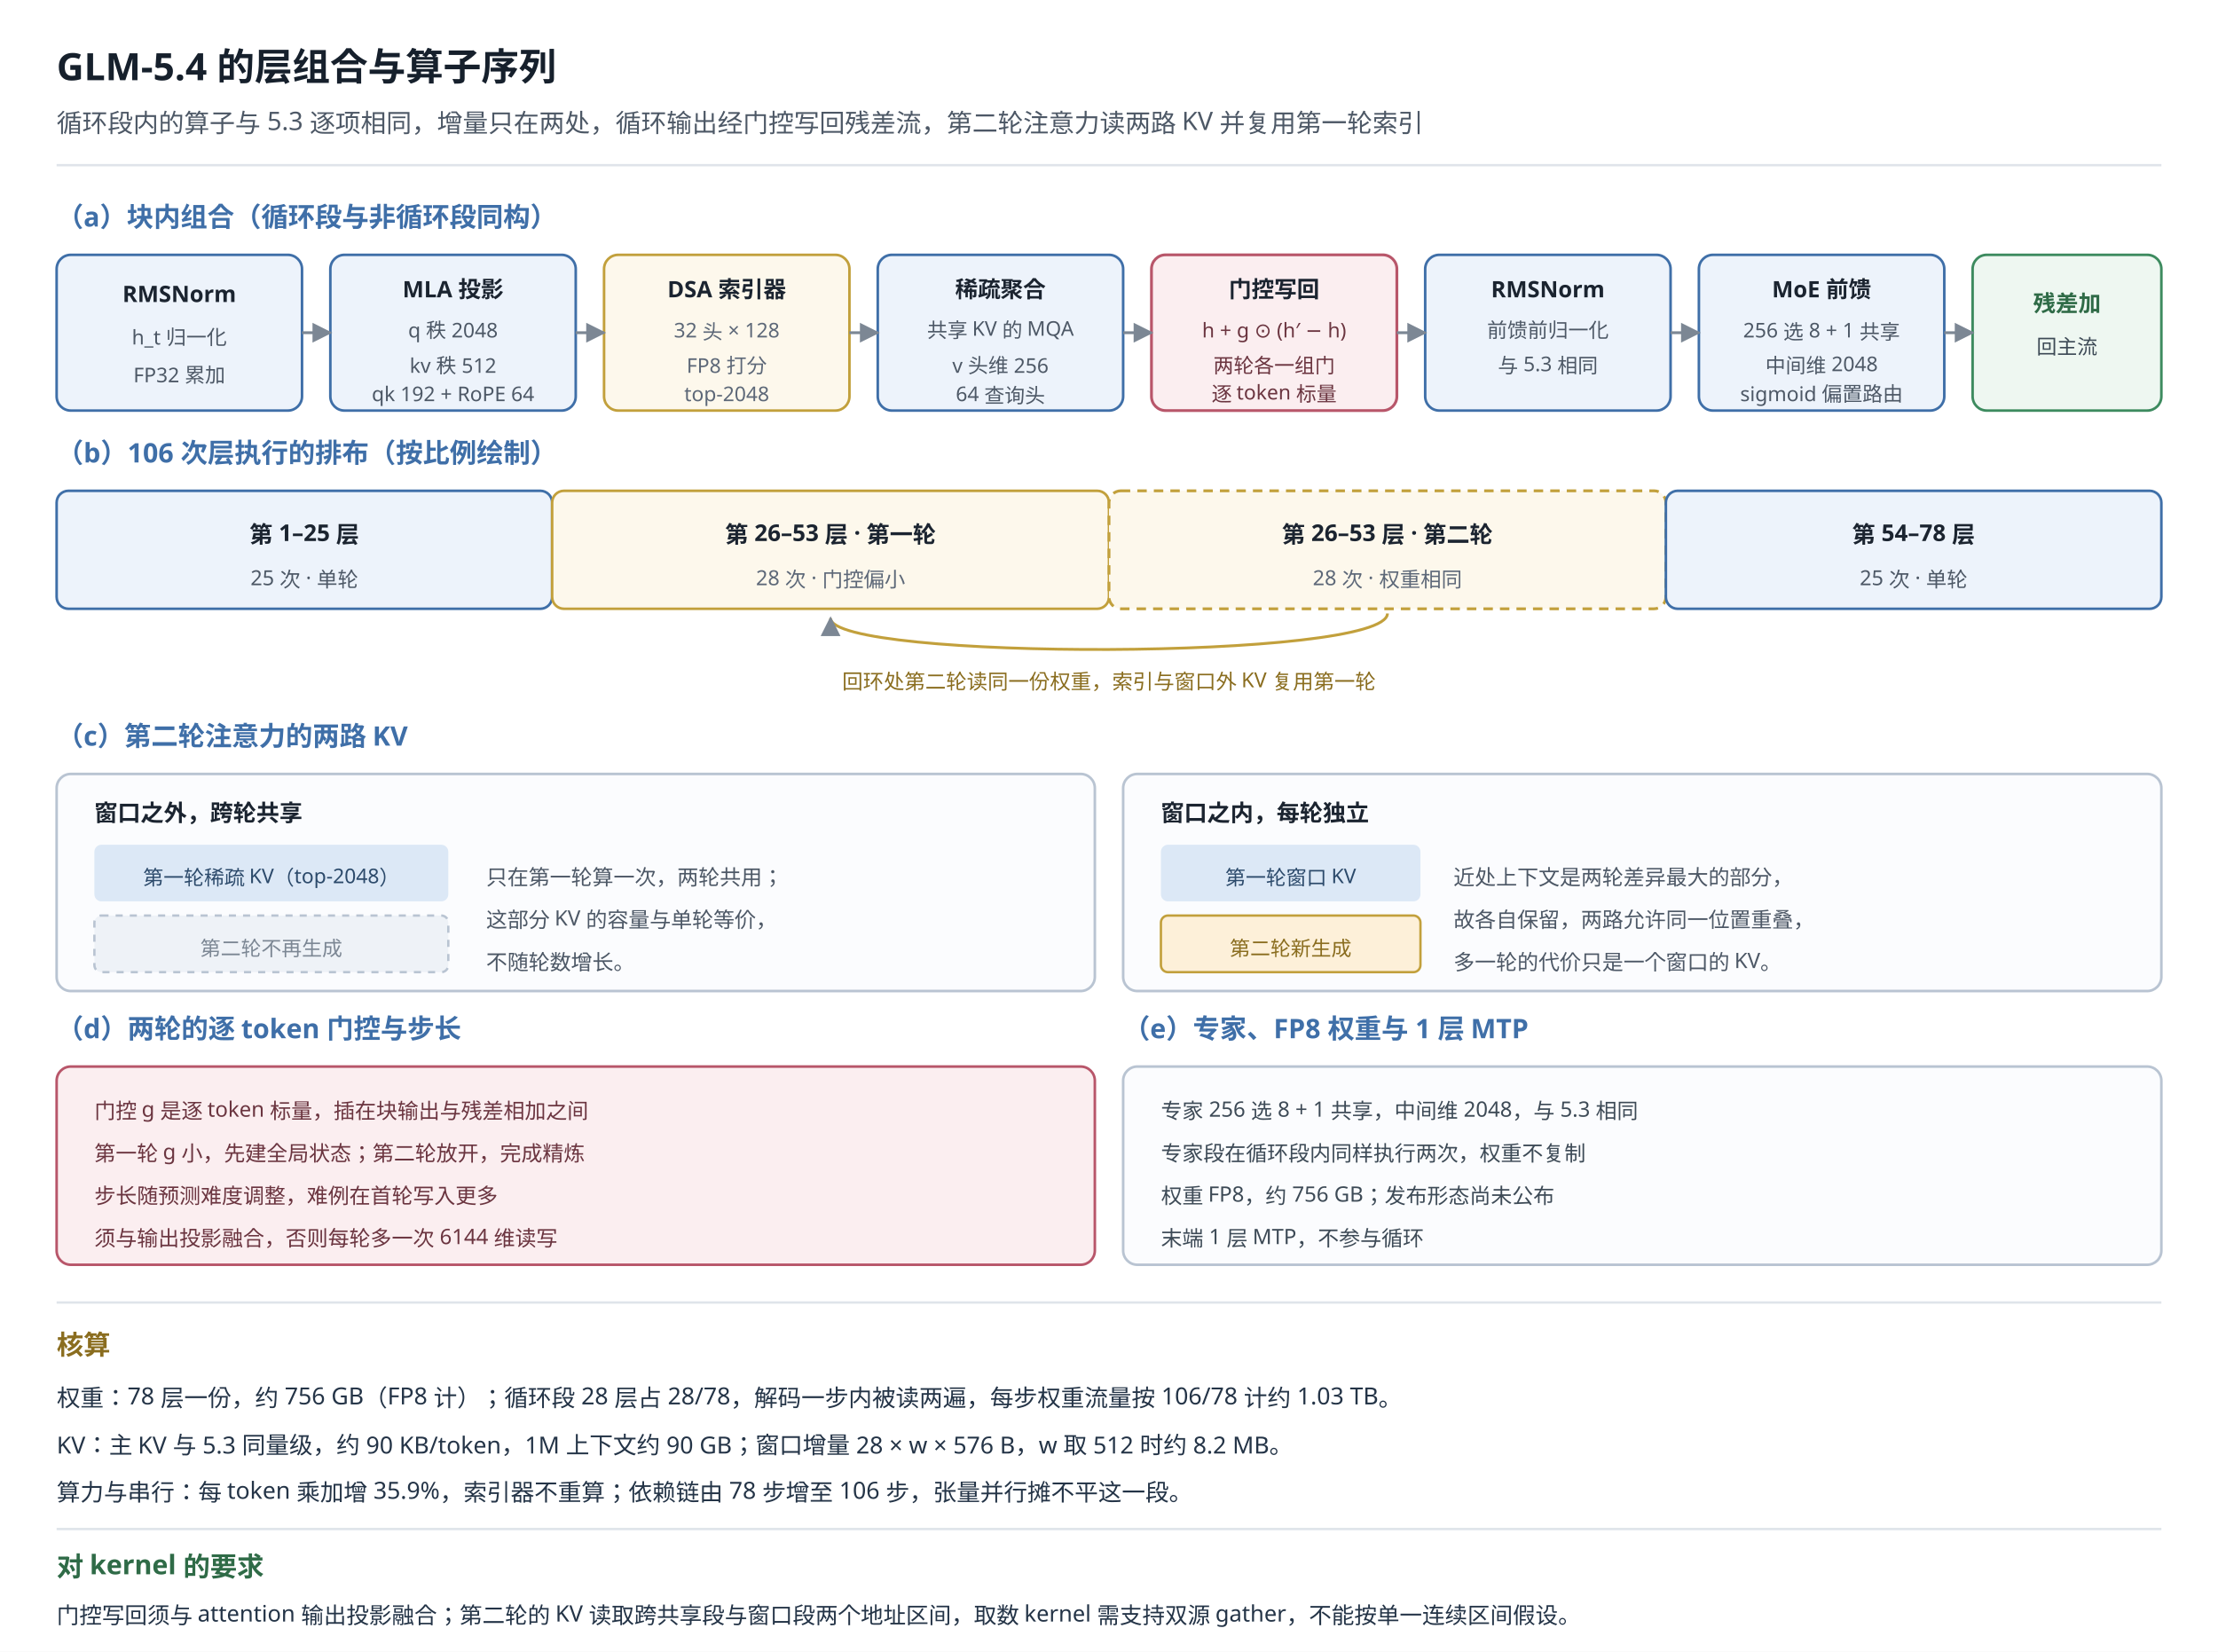
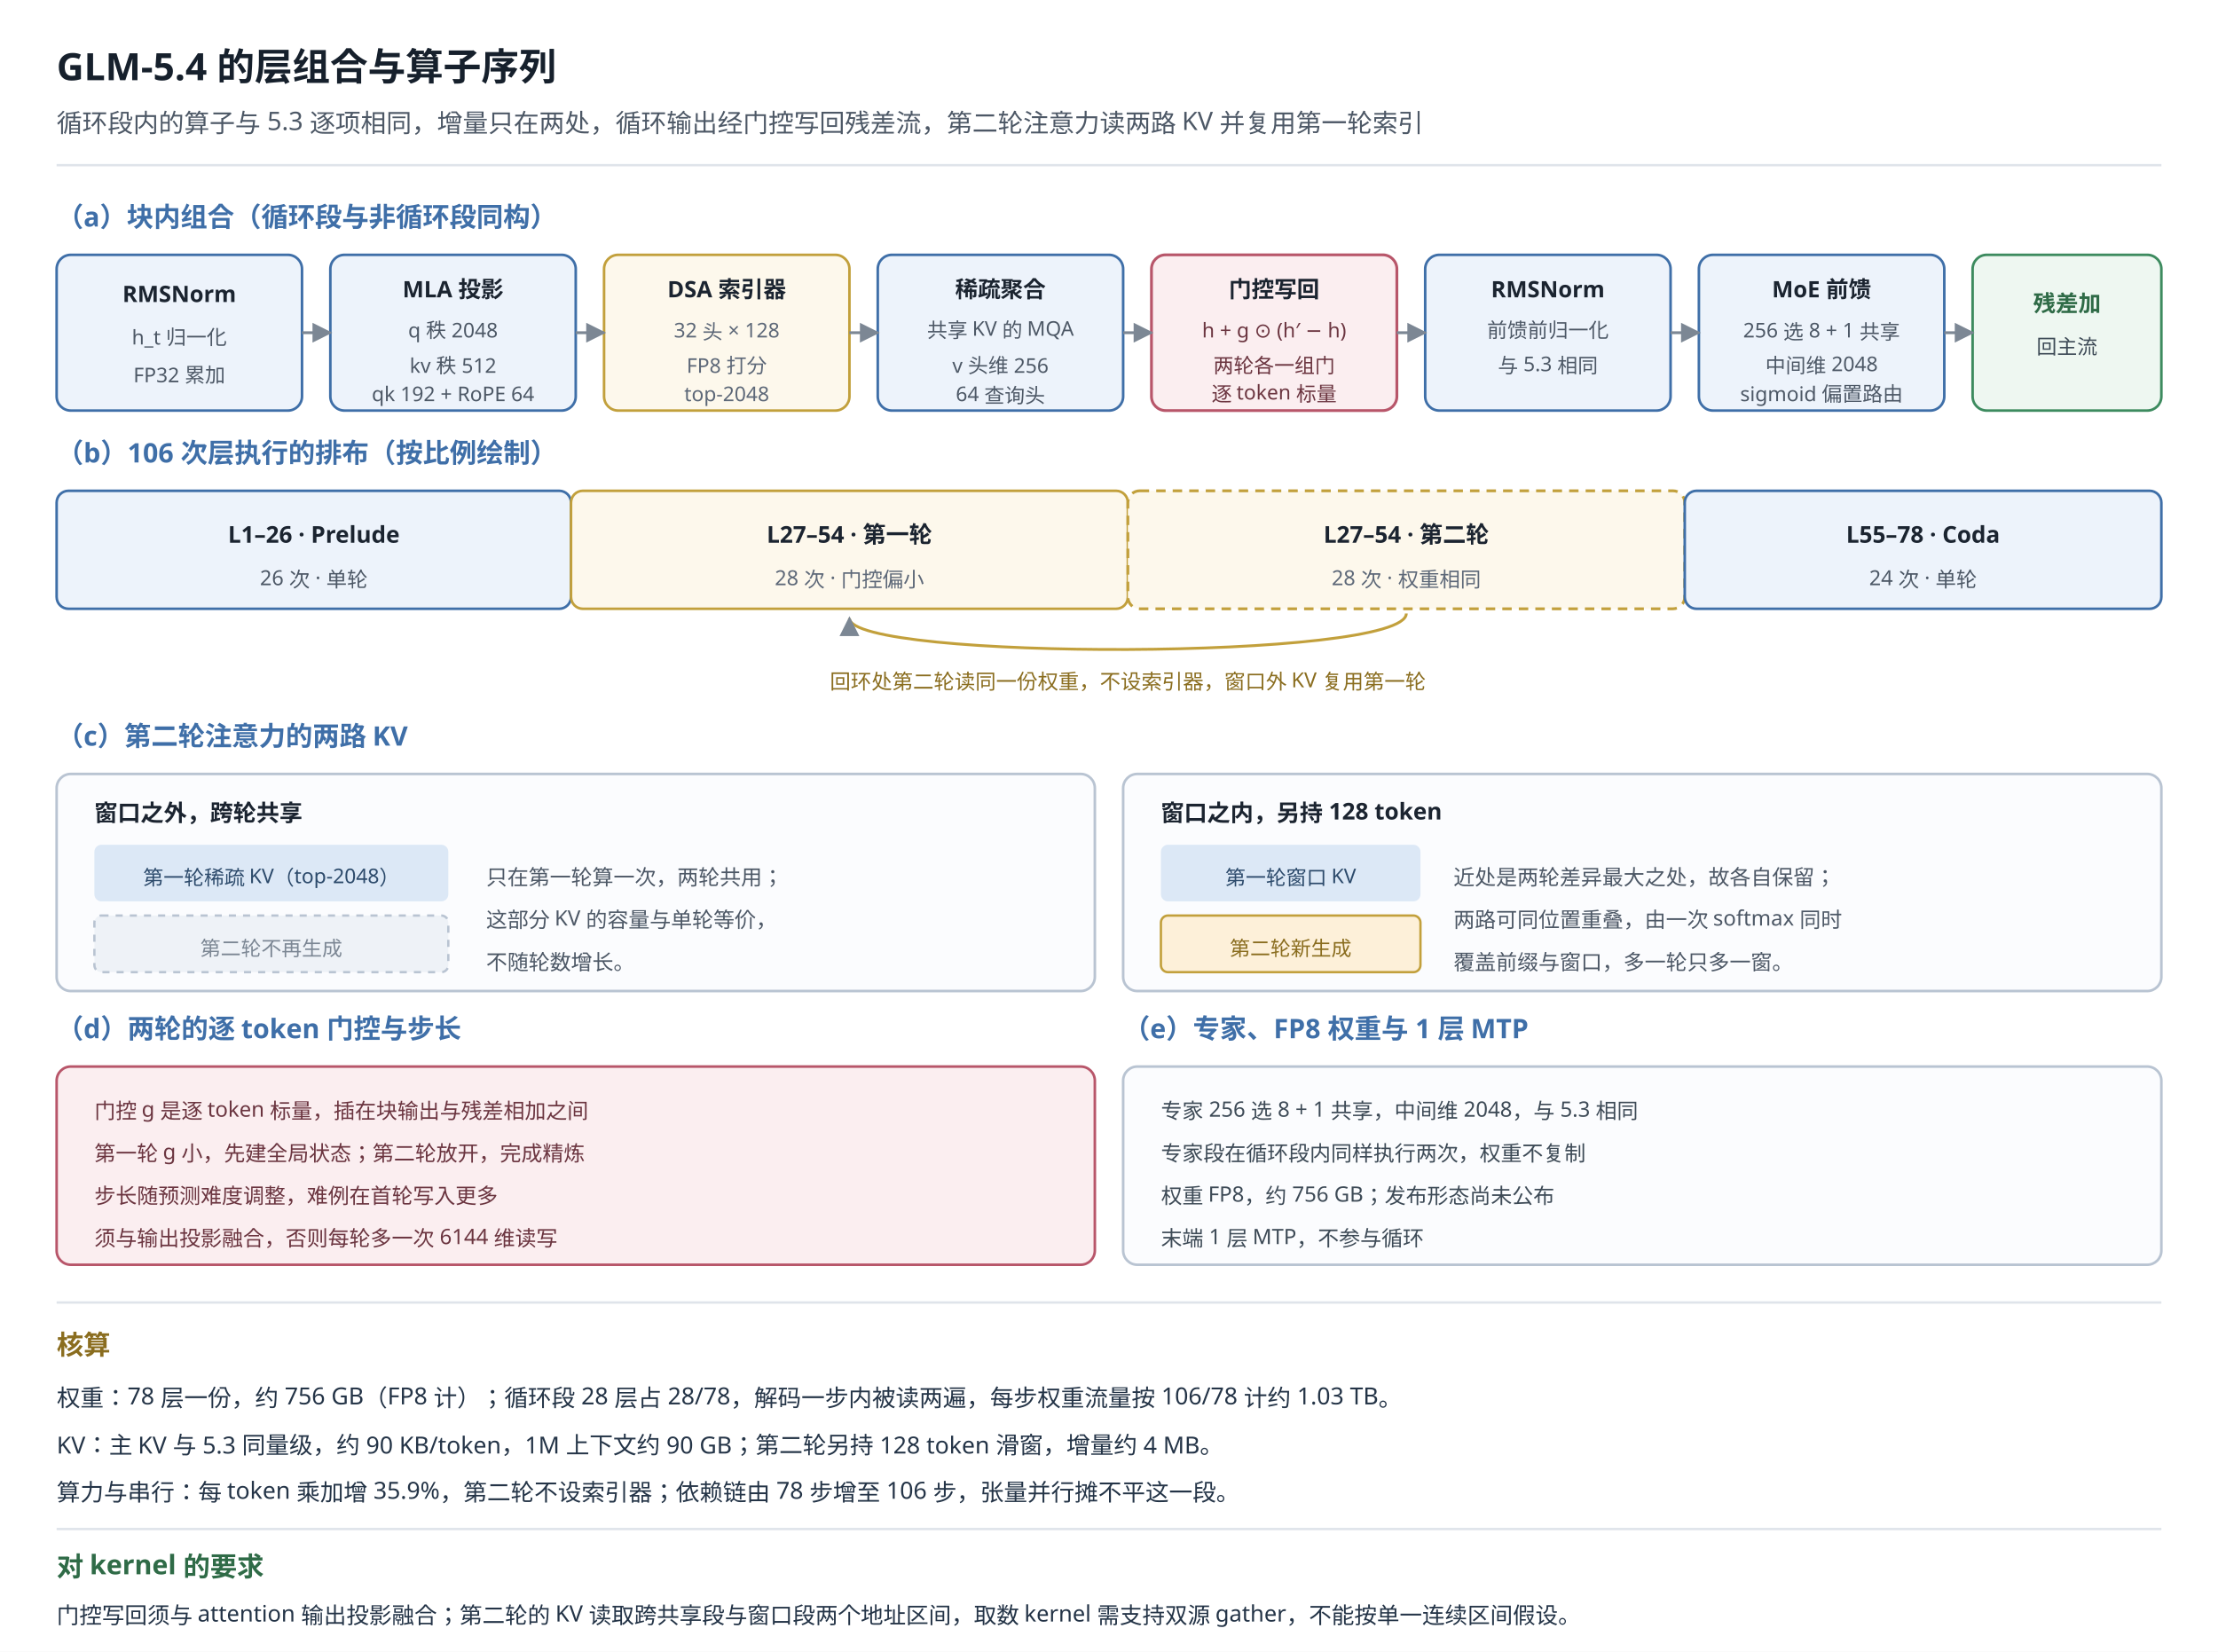
<svg xmlns="http://www.w3.org/2000/svg" width="940" height="700" viewBox="0 0 940 700" font-family="Segoe UI, Microsoft YaHei, PingFang SC, sans-serif">
  <defs>
    <marker id="a" viewBox="0 0 10 10" refX="9" refY="5" markerWidth="7" markerHeight="7" orient="auto">
      <path d="M0,0 L10,5 L0,10 z" fill="#7c8794" />
    </marker>
  </defs>
  <rect width="940" height="700" fill="#ffffff" />
  <text x="24" y="34" font-size="16" fill="#16202c" text-anchor="start" font-weight="700">GLM-5.4 的层组合与算子序列</text>
  <text x="24" y="56" font-size="10.8" fill="#4d5866" text-anchor="start">循环段内的算子与 5.3 逐项相同，增量只在两处，循环输出经门控写回残差流，第二轮注意力读两路 KV 并复用第一轮索引</text>
  <line x1="24" y1="70" x2="916" y2="70" stroke="#dfe4ea" />
  <text x="24" y="96" font-size="11.4" fill="#3f6fa8" text-anchor="start" font-weight="700">（a）块内组合（循环段与非循环段同构）</text>
  <rect x="24" y="108" width="104" height="66" rx="6" fill="#edf3fb" stroke="#3f6fa8" stroke-width="1.1" />
  <text x="76" y="128" font-size="9.6" fill="#1b2430" text-anchor="middle" font-weight="700">RMSNorm</text>
  <text x="76" y="146" font-size="8.6" fill="#4d5866" text-anchor="middle">h_t 归一化</text>
  <text x="76" y="162" font-size="8.6" fill="#4d5866" text-anchor="middle">FP32 累加</text>
  <rect x="140" y="108" width="104" height="66" rx="6" fill="#edf3fb" stroke="#3f6fa8" stroke-width="1.1" />
  <text x="192" y="126" font-size="9.6" fill="#1b2430" text-anchor="middle" font-weight="700">MLA 投影</text>
  <text x="192" y="143" font-size="8.6" fill="#4d5866" text-anchor="middle">q 秩 2048</text>
  <text x="192" y="158" font-size="8.6" fill="#4d5866" text-anchor="middle">kv 秩 512</text>
  <text x="192" y="170" font-size="8.6" fill="#4d5866" text-anchor="middle">qk 192 + RoPE 64</text>
  <rect x="256" y="108" width="104" height="66" rx="6" fill="#fdf8ec" stroke="#c2a03c" stroke-width="1.1" />
  <text x="308" y="126" font-size="9.6" fill="#1b2430" text-anchor="middle" font-weight="700">DSA 索引器</text>
  <text x="308" y="143" font-size="8.6" fill="#5d6878" text-anchor="middle">32 头 × 128</text>
  <text x="308" y="158" font-size="8.6" fill="#5d6878" text-anchor="middle">FP8 打分</text>
  <text x="308" y="170" font-size="8.6" fill="#5d6878" text-anchor="middle">top-2048</text>
  <rect x="372" y="108" width="104" height="66" rx="6" fill="#edf3fb" stroke="#3f6fa8" stroke-width="1.1" />
  <text x="424" y="126" font-size="9.6" fill="#1b2430" text-anchor="middle" font-weight="700">稀疏聚合</text>
  <text x="424" y="143" font-size="8.6" fill="#4d5866" text-anchor="middle">共享 KV 的 MQA</text>
  <text x="424" y="158" font-size="8.6" fill="#4d5866" text-anchor="middle">v 头维 256</text>
  <text x="424" y="170" font-size="8.6" fill="#4d5866" text-anchor="middle">64 查询头</text>
  <rect x="488" y="108" width="104" height="66" rx="6" fill="#fbeef0" stroke="#b8566a" stroke-width="1.2" />
  <text x="540" y="126" font-size="9.6" fill="#1b2430" text-anchor="middle" font-weight="700">门控写回</text>
  <text x="540" y="143" font-size="8.6" fill="#6b3540" text-anchor="middle">h + g ⊙ (h′ − h)</text>
  <text x="540" y="158" font-size="8.6" fill="#6b3540" text-anchor="middle">两轮各一组门</text>
  <text x="540" y="170" font-size="8.6" fill="#6b3540" text-anchor="middle">逐 token 标量</text>
  <rect x="604" y="108" width="104" height="66" rx="6" fill="#edf3fb" stroke="#3f6fa8" stroke-width="1.1" />
  <text x="656" y="126" font-size="9.6" fill="#1b2430" text-anchor="middle" font-weight="700">RMSNorm</text>
  <text x="656" y="143" font-size="8.6" fill="#4d5866" text-anchor="middle">前馈前归一化</text>
  <text x="656" y="158" font-size="8.6" fill="#4d5866" text-anchor="middle">与 5.3 相同</text>
  <rect x="720" y="108" width="104" height="66" rx="6" fill="#edf3fb" stroke="#3f6fa8" stroke-width="1.1" />
  <text x="772" y="126" font-size="9.6" fill="#1b2430" text-anchor="middle" font-weight="700">MoE 前馈</text>
  <text x="772" y="143" font-size="8.6" fill="#4d5866" text-anchor="middle">256 选 8 + 1 共享</text>
  <text x="772" y="158" font-size="8.6" fill="#4d5866" text-anchor="middle">中间维 2048</text>
  <text x="772" y="170" font-size="8.6" fill="#4d5866" text-anchor="middle">sigmoid 偏置路由</text>
  <rect x="836" y="108" width="80" height="66" rx="6" fill="#eef7f1" stroke="#3d8b5f" stroke-width="1.1" />
  <text x="876" y="132" font-size="9.6" fill="#2f6b47" text-anchor="middle" font-weight="700">残差加</text>
  <text x="876" y="150" font-size="8.6" fill="#3d4a56" text-anchor="middle">回主流</text>
  <path d="M128,141 L140,141" stroke="#7c8794" stroke-width="1.2" marker-end="url(#a)" />
  <path d="M244,141 L256,141" stroke="#7c8794" stroke-width="1.2" marker-end="url(#a)" />
  <path d="M360,141 L372,141" stroke="#7c8794" stroke-width="1.2" marker-end="url(#a)" />
  <path d="M476,141 L488,141" stroke="#7c8794" stroke-width="1.2" marker-end="url(#a)" />
  <path d="M592,141 L604,141" stroke="#7c8794" stroke-width="1.2" marker-end="url(#a)" />
  <path d="M708,141 L720,141" stroke="#7c8794" stroke-width="1.2" marker-end="url(#a)" />
  <path d="M824,141 L836,141" stroke="#7c8794" stroke-width="1.2" marker-end="url(#a)" />
  <text x="24" y="196" font-size="11.4" fill="#3f6fa8" text-anchor="start" font-weight="700">（b）106 次层执行的排布（按比例绘制）</text>
-   <rect x="24" y="208" width="210" height="50" rx="5" fill="#edf3fb" stroke="#3f6fa8" stroke-width="1.1" />
-   <text x="129" y="230" font-size="9.8" fill="#1b2430" text-anchor="middle" font-weight="700">第 1–25 层</text>
-   <text x="129" y="248" font-size="8.8" fill="#4d5866" text-anchor="middle">25 次 · 单轮</text>
-   <rect x="234" y="208" width="236" height="50" rx="5" fill="#fdf8ec" stroke="#c2a03c" stroke-width="1.1" />
-   <text x="352" y="230" font-size="9.8" fill="#1b2430" text-anchor="middle" font-weight="700">第 26–53 层 · 第一轮</text>
-   <text x="352" y="248" font-size="8.8" fill="#5d6878" text-anchor="middle">28 次 · 门控偏小</text>
-   <rect x="470" y="208" width="236" height="50" rx="5" fill="#fdf8ec" stroke="#c2a03c" stroke-width="1.2" stroke-dasharray="4 3" />
-   <text x="588" y="230" font-size="9.8" fill="#1b2430" text-anchor="middle" font-weight="700">第 26–53 层 · 第二轮</text>
-   <text x="588" y="248" font-size="8.8" fill="#5d6878" text-anchor="middle">28 次 · 权重相同</text>
-   <rect x="706" y="208" width="210" height="50" rx="5" fill="#edf3fb" stroke="#3f6fa8" stroke-width="1.1" />
-   <text x="811" y="230" font-size="9.8" fill="#1b2430" text-anchor="middle" font-weight="700">第 54–78 层</text>
-   <text x="811" y="248" font-size="8.8" fill="#4d5866" text-anchor="middle">25 次 · 单轮</text>
-   <path d="M588,260 C588,280 352,280 352,262" stroke="#c2a03c" stroke-width="1.2" fill="none" marker-end="url(#a)" />
-   <text x="470" y="292" font-size="8.8" fill="#8a6d1f" text-anchor="middle">回环处第二轮读同一份权重，索引与窗口外 KV 复用第一轮</text>
+   <rect x="24" y="208" width="218" height="50" rx="5" fill="#edf3fb" stroke="#3f6fa8" stroke-width="1.1" />
+   <text x="133" y="230" font-size="9.8" fill="#1b2430" text-anchor="middle" font-weight="700">L1–26 · Prelude</text>
+   <text x="133" y="248" font-size="8.8" fill="#4d5866" text-anchor="middle">26 次 · 单轮</text>
+   <rect x="242" y="208" width="236" height="50" rx="5" fill="#fdf8ec" stroke="#c2a03c" stroke-width="1.1" />
+   <text x="360" y="230" font-size="9.8" fill="#1b2430" text-anchor="middle" font-weight="700">L27–54 · 第一轮</text>
+   <text x="360" y="248" font-size="8.8" fill="#5d6878" text-anchor="middle">28 次 · 门控偏小</text>
+   <rect x="478" y="208" width="236" height="50" rx="5" fill="#fdf8ec" stroke="#c2a03c" stroke-width="1.2" stroke-dasharray="4 3" />
+   <text x="596" y="230" font-size="9.8" fill="#1b2430" text-anchor="middle" font-weight="700">L27–54 · 第二轮</text>
+   <text x="596" y="248" font-size="8.8" fill="#5d6878" text-anchor="middle">28 次 · 权重相同</text>
+   <rect x="714" y="208" width="202" height="50" rx="5" fill="#edf3fb" stroke="#3f6fa8" stroke-width="1.1" />
+   <text x="815" y="230" font-size="9.8" fill="#1b2430" text-anchor="middle" font-weight="700">L55–78 · Coda</text>
+   <text x="815" y="248" font-size="8.8" fill="#4d5866" text-anchor="middle">24 次 · 单轮</text>
+   <path d="M596,260 C596,280 360,280 360,262" stroke="#c2a03c" stroke-width="1.2" fill="none" marker-end="url(#a)" />
+   <text x="478" y="292" font-size="8.8" fill="#8a6d1f" text-anchor="middle">回环处第二轮读同一份权重，不设索引器，窗口外 KV 复用第一轮</text>
  <text x="24" y="316" font-size="11.4" fill="#3f6fa8" text-anchor="start" font-weight="700">（c）第二轮注意力的两路 KV</text>
  <rect x="24" y="328" width="440" height="92" rx="6" fill="#fbfcfe" stroke="#b9c4d2" stroke-width="1.1" />
  <text x="40" y="348" font-size="9.8" fill="#1b2430" text-anchor="start" font-weight="700">窗口之外，跨轮共享</text>
  <rect x="40" y="358" width="150" height="24" rx="3" fill="#dce8f6" />
  <text x="115" y="375" font-size="8.6" fill="#2c4a6b" text-anchor="middle">第一轮稀疏 KV（top-2048）</text>
  <rect x="40" y="388" width="150" height="24" rx="3" fill="#eef2f7" stroke="#b9c4d2" stroke-dasharray="3 3" />
  <text x="115" y="405" font-size="8.6" fill="#7c8794" text-anchor="middle">第二轮不再生成</text>
  <text x="206" y="375" font-size="9" fill="#4d5866" text-anchor="start">只在第一轮算一次，两轮共用；</text>
  <text x="206" y="393" font-size="9" fill="#4d5866" text-anchor="start">这部分 KV 的容量与单轮等价，</text>
  <text x="206" y="411" font-size="9" fill="#4d5866" text-anchor="start">不随轮数增长。</text>
  <rect x="476" y="328" width="440" height="92" rx="6" fill="#fbfcfe" stroke="#b9c4d2" stroke-width="1.1" />
-   <text x="492" y="348" font-size="9.8" fill="#1b2430" text-anchor="start" font-weight="700">窗口之内，每轮独立</text>
+   <text x="492" y="348" font-size="9.8" fill="#1b2430" text-anchor="start" font-weight="700">窗口之内，另持 128 token</text>
  <rect x="492" y="358" width="110" height="24" rx="3" fill="#dce8f6" />
  <text x="547" y="375" font-size="8.6" fill="#2c4a6b" text-anchor="middle">第一轮窗口 KV</text>
  <rect x="492" y="388" width="110" height="24" rx="3" fill="#fdf0d9" stroke="#c2a03c" />
  <text x="547" y="405" font-size="8.6" fill="#8a6d1f" text-anchor="middle">第二轮新生成</text>
-   <text x="616" y="375" font-size="9" fill="#4d5866" text-anchor="start">近处上下文是两轮差异最大的部分，</text>
-   <text x="616" y="393" font-size="9" fill="#4d5866" text-anchor="start">故各自保留，两路允许同一位置重叠，</text>
-   <text x="616" y="411" font-size="9" fill="#4d5866" text-anchor="start">多一轮的代价只是一个窗口的 KV。</text>
+   <text x="616" y="375" font-size="9" fill="#4d5866" text-anchor="start">近处是两轮差异最大之处，故各自保留；</text>
+   <text x="616" y="393" font-size="9" fill="#4d5866" text-anchor="start">两路可同位置重叠，由一次 softmax 同时</text>
+   <text x="616" y="411" font-size="9" fill="#4d5866" text-anchor="start">覆盖前缀与窗口，多一轮只多一窗。</text>
  <text x="24" y="440" font-size="11.4" fill="#3f6fa8" text-anchor="start" font-weight="700">（d）两轮的逐 token 门控与步长</text>
  <rect x="24" y="452" width="440" height="84" rx="6" fill="#fbeef0" stroke="#b8566a" stroke-width="1.1" />
  <text x="40" y="474" font-size="9" fill="#6b3540" text-anchor="start">门控 g 是逐 token 标量，插在块输出与残差相加之间</text>
  <text x="40" y="492" font-size="9" fill="#6b3540" text-anchor="start">第一轮 g 小，先建全局状态；第二轮放开，完成精炼</text>
  <text x="40" y="510" font-size="9" fill="#6b3540" text-anchor="start">步长随预测难度调整，难例在首轮写入更多</text>
  <text x="40" y="528" font-size="9" fill="#6b3540" text-anchor="start">须与输出投影融合，否则每轮多一次 6144 维读写</text>
  <text x="476" y="440" font-size="11.4" fill="#3f6fa8" text-anchor="start" font-weight="700">（e）专家、FP8 权重与 1 层 MTP</text>
  <rect x="476" y="452" width="440" height="84" rx="6" fill="#fbfcfe" stroke="#b9c4d2" stroke-width="1.1" />
  <text x="492" y="474" font-size="9" fill="#3d4a56" text-anchor="start">专家 256 选 8 + 1 共享，中间维 2048，与 5.3 相同</text>
  <text x="492" y="492" font-size="9" fill="#3d4a56" text-anchor="start">专家段在循环段内同样执行两次，权重不复制</text>
  <text x="492" y="510" font-size="9" fill="#3d4a56" text-anchor="start">权重 FP8，约 756 GB；发布形态尚未公布</text>
  <text x="492" y="528" font-size="9" fill="#3d4a56" text-anchor="start">末端 1 层 MTP，不参与循环</text>
  <line x1="24" y1="552" x2="916" y2="552" stroke="#dfe4ea" />
  <text x="24" y="574" font-size="11.4" fill="#8a6d1f" text-anchor="start" font-weight="700">核算</text>
  <text x="24" y="596" font-size="10" fill="#243447" text-anchor="start">权重：78 层一份，约 756 GB（FP8 计）；循环段 28 层占 28/78，解码一步内被读两遍，每步权重流量按 106/78 计约 1.03 TB。</text>
-   <text x="24" y="616" font-size="10" fill="#243447" text-anchor="start">KV：主 KV 与 5.3 同量级，约 90 KB/token，1M 上下文约 90 GB；窗口增量 28 × w × 576 B，w 取 512 时约 8.2 MB。</text>
-   <text x="24" y="636" font-size="10" fill="#243447" text-anchor="start">算力与串行：每 token 乘加增 35.9%，索引器不重算；依赖链由 78 步增至 106 步，张量并行摊不平这一段。</text>
+   <text x="24" y="616" font-size="10" fill="#243447" text-anchor="start">KV：主 KV 与 5.3 同量级，约 90 KB/token，1M 上下文约 90 GB；第二轮另持 128 token 滑窗，增量约 4 MB。</text>
+   <text x="24" y="636" font-size="10" fill="#243447" text-anchor="start">算力与串行：每 token 乘加增 35.9%，第二轮不设索引器；依赖链由 78 步增至 106 步，张量并行摊不平这一段。</text>
  <line x1="24" y1="648" x2="916" y2="648" stroke="#dfe4ea" />
  <text x="24" y="668" font-size="11.4" fill="#2f6b47" text-anchor="start" font-weight="700">对 kernel 的要求</text>
  <text x="24" y="688" font-size="9.6" fill="#243447" text-anchor="start">门控写回须与 attention 输出投影融合；第二轮的 KV 读取跨共享段与窗口段两个地址区间，取数 kernel 需支持双源 gather，不能按单一连续区间假设。</text>
</svg>
